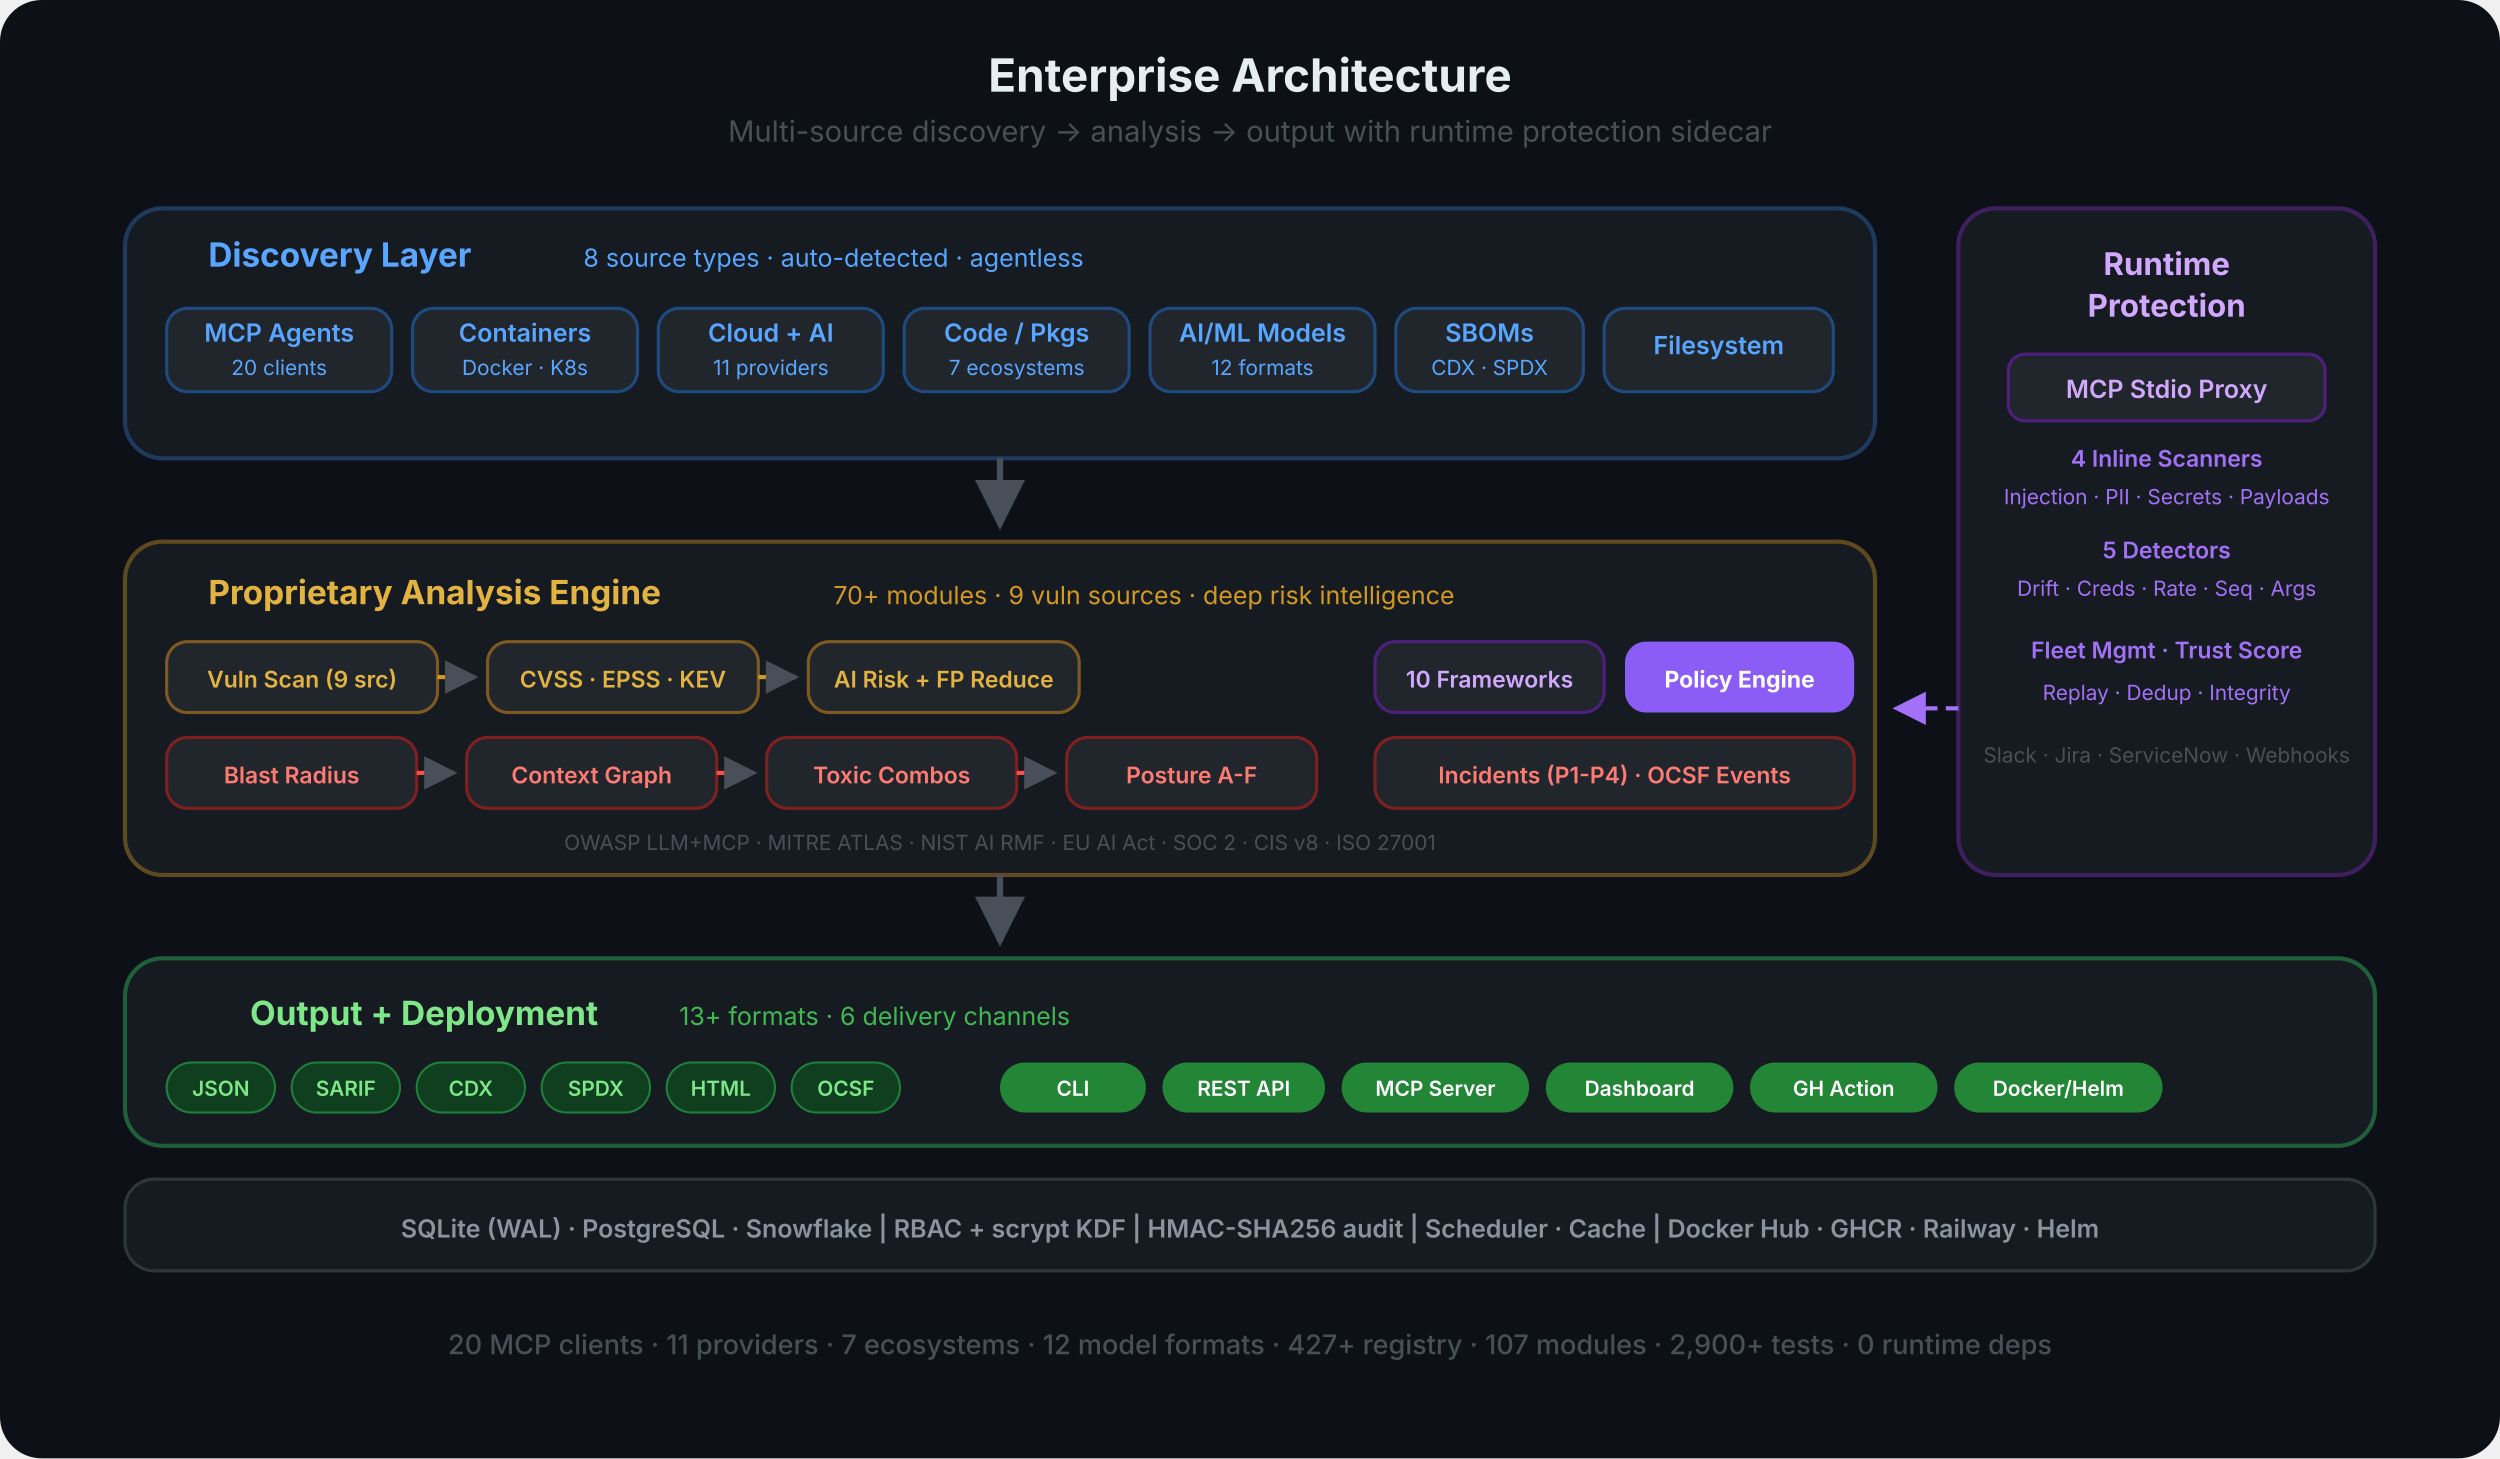
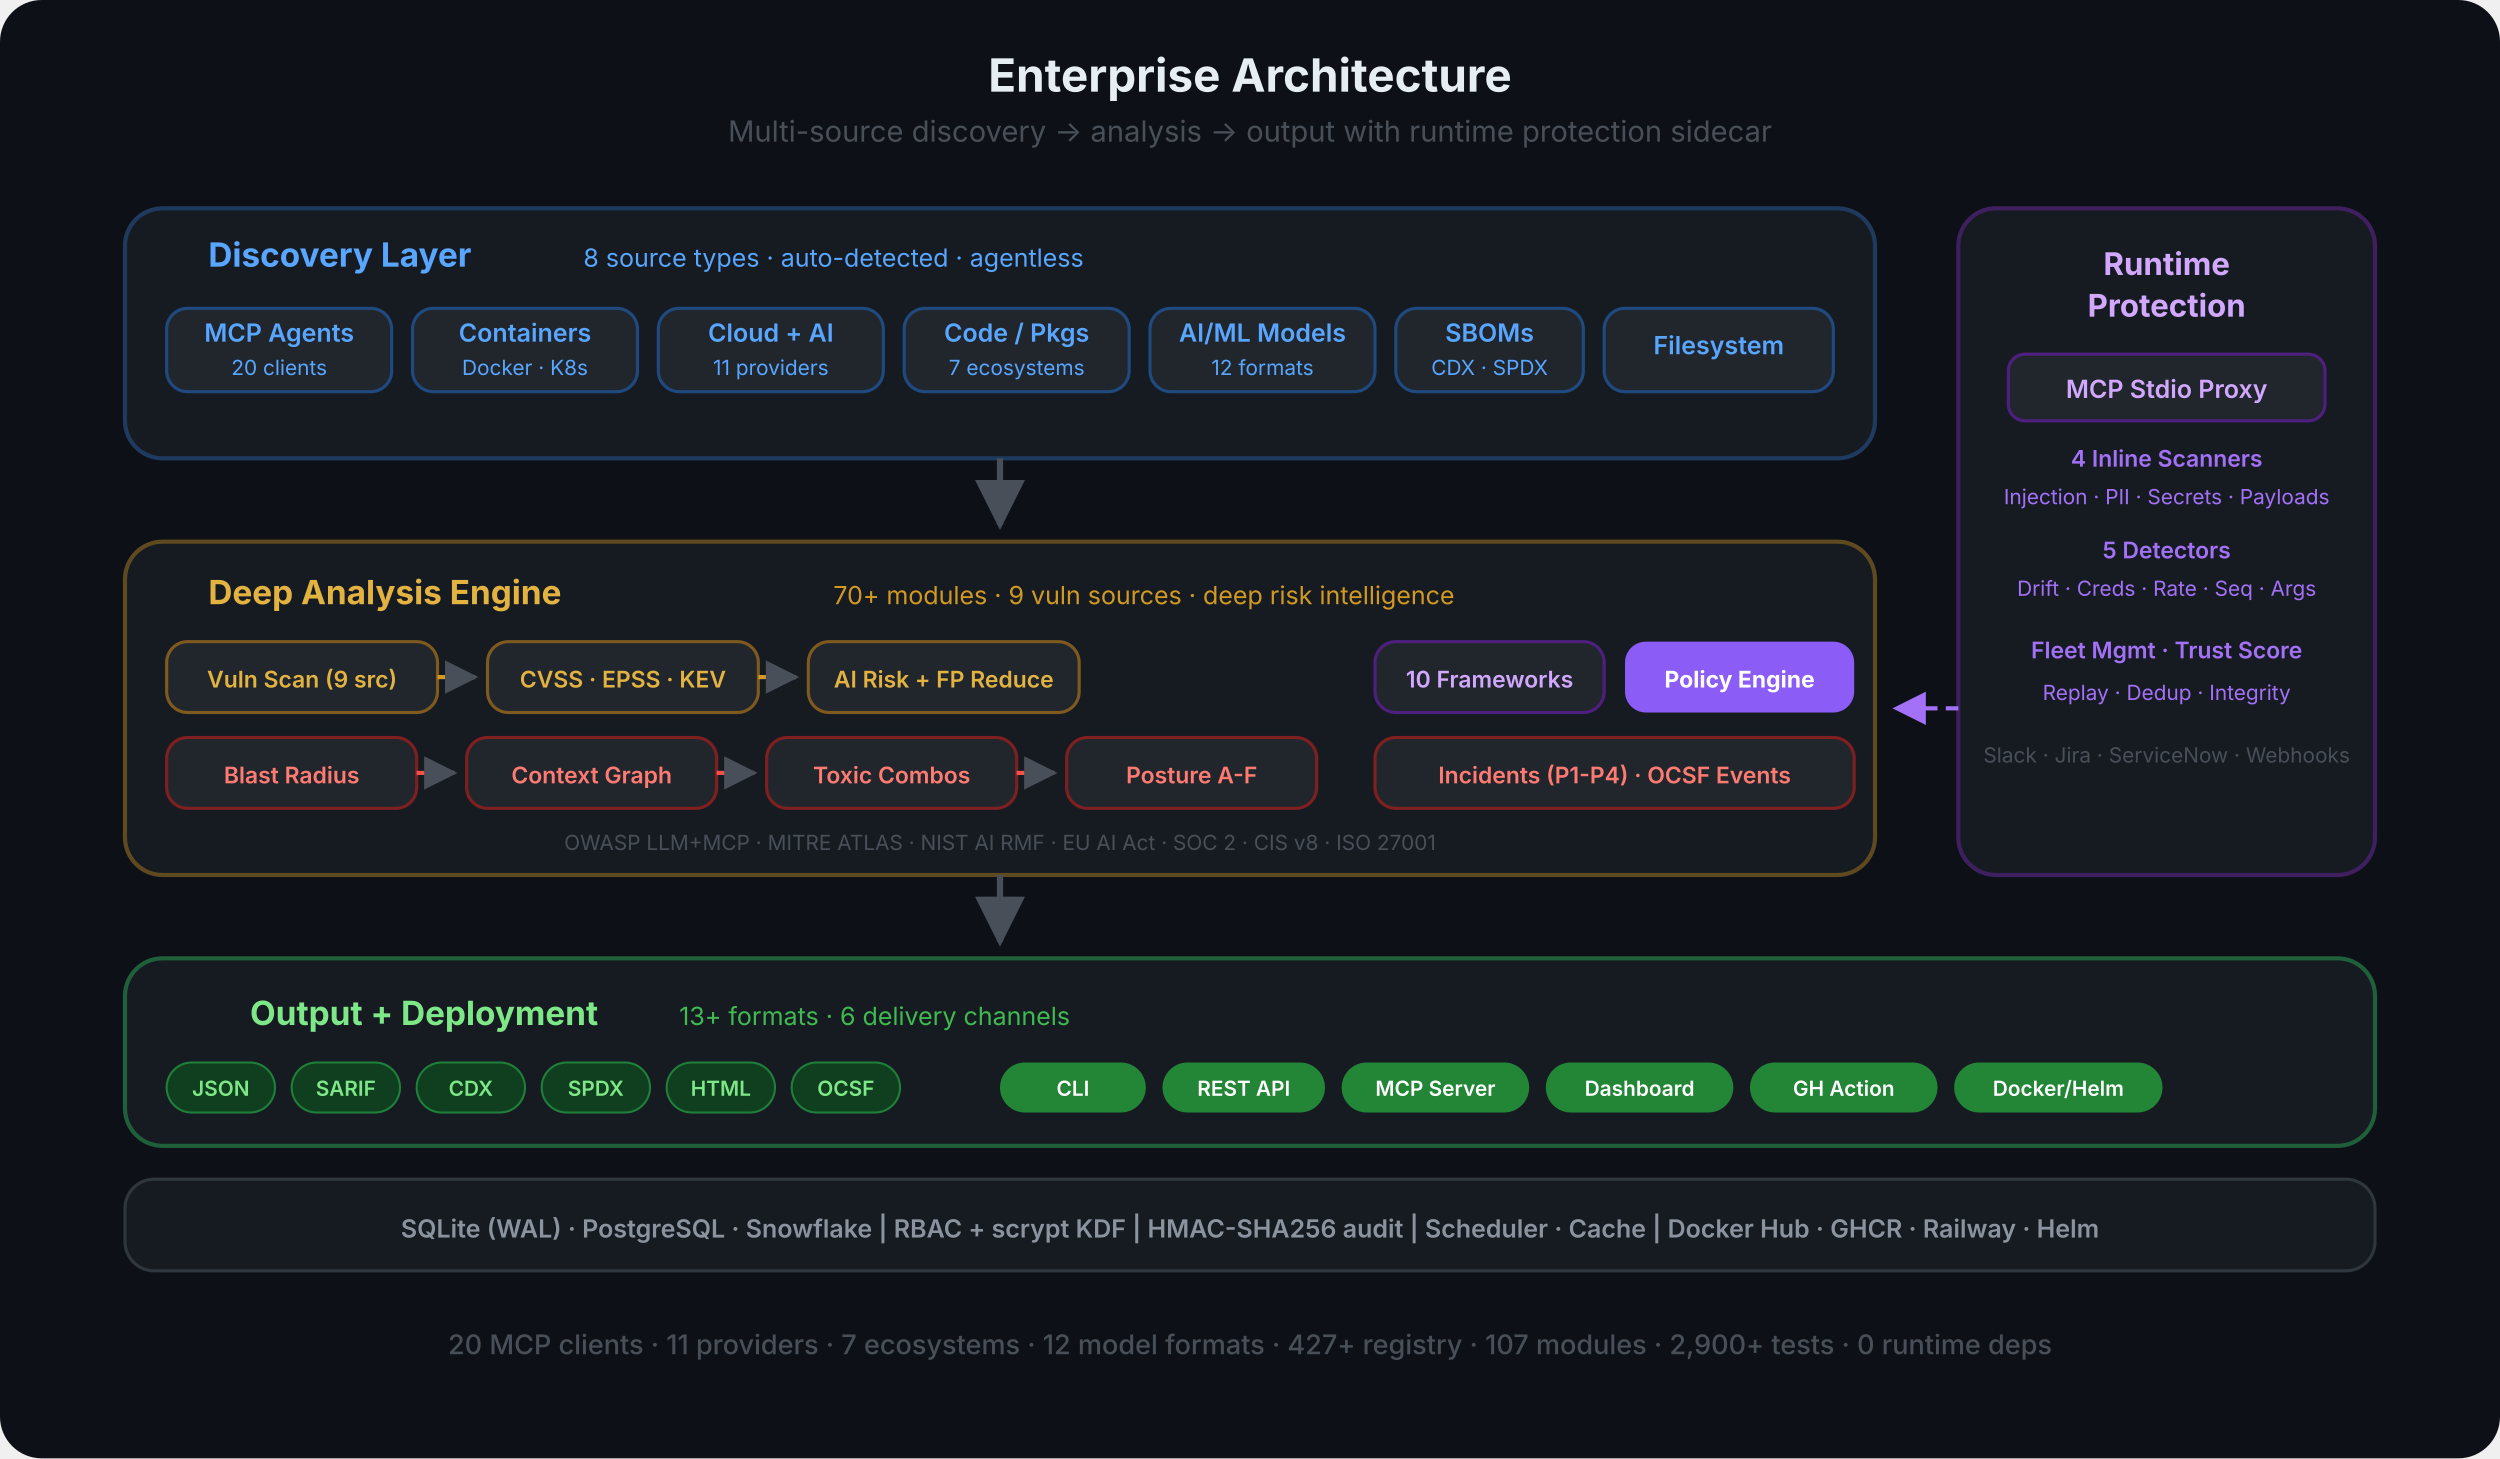
<svg xmlns="http://www.w3.org/2000/svg" viewBox="0 0 1200 700" fill="none">
  <defs>
    <marker id="eo-a" viewBox="0 0 10 10" refX="9" refY="5" markerWidth="8" markerHeight="8" orient="auto-start-reverse">
      <path d="M0 0 L10 5 L0 10 Z" fill="#484f58" />
    </marker>
    <marker id="eo-a-p" viewBox="0 0 10 10" refX="9" refY="5" markerWidth="8" markerHeight="8" orient="auto-start-reverse">
      <path d="M0 0 L10 5 L0 10 Z" fill="#a371f7" />
    </marker>
  </defs>
  <rect width="1200" height="700" rx="20" fill="#0d1117" />
  <text x="600" y="44" text-anchor="middle" font-family="-apple-system, BlinkMacSystemFont, 'Segoe UI', sans-serif" font-size="22" font-weight="700" fill="#e6edf3">Enterprise Architecture</text>
  <text x="600" y="68" text-anchor="middle" font-family="-apple-system, BlinkMacSystemFont, 'Segoe UI', sans-serif" font-size="14" fill="#484f58">Multi-source discovery  →  analysis  →  output  with runtime protection sidecar</text>
  <rect x="60" y="100" width="840" height="120" rx="18" fill="#161b22" stroke="#1f3a5f" stroke-width="2" />
  <text x="100" y="128" text-anchor="start" font-family="-apple-system, BlinkMacSystemFont, 'Segoe UI', sans-serif" font-size="16" font-weight="700" fill="#58a6ff">Discovery Layer</text>
  <text x="280" y="128" text-anchor="start" font-family="-apple-system, BlinkMacSystemFont, 'Segoe UI', sans-serif" font-size="12" fill="#58a6ff">8 source types · auto-detected · agentless</text>
  <rect x="80" y="148" width="108" height="40" rx="10" fill="#21262d" stroke="#1f4a7f" stroke-width="1.5" />
  <text x="134" y="164" text-anchor="middle" font-family="-apple-system, BlinkMacSystemFont, 'Segoe UI', sans-serif" font-size="12" font-weight="600" fill="#58a6ff">MCP Agents</text>
  <text x="134" y="180" text-anchor="middle" font-family="-apple-system, BlinkMacSystemFont, 'Segoe UI', sans-serif" font-size="10" fill="#58a6ff">20 clients</text>
  <rect x="198" y="148" width="108" height="40" rx="10" fill="#21262d" stroke="#1f4a7f" stroke-width="1.5" />
  <text x="252" y="164" text-anchor="middle" font-family="-apple-system, BlinkMacSystemFont, 'Segoe UI', sans-serif" font-size="12" font-weight="600" fill="#58a6ff">Containers</text>
  <text x="252" y="180" text-anchor="middle" font-family="-apple-system, BlinkMacSystemFont, 'Segoe UI', sans-serif" font-size="10" fill="#58a6ff">Docker · K8s</text>
  <rect x="316" y="148" width="108" height="40" rx="10" fill="#21262d" stroke="#1f4a7f" stroke-width="1.5" />
  <text x="370" y="164" text-anchor="middle" font-family="-apple-system, BlinkMacSystemFont, 'Segoe UI', sans-serif" font-size="12" font-weight="600" fill="#58a6ff">Cloud + AI</text>
  <text x="370" y="180" text-anchor="middle" font-family="-apple-system, BlinkMacSystemFont, 'Segoe UI', sans-serif" font-size="10" fill="#58a6ff">11 providers</text>
  <rect x="434" y="148" width="108" height="40" rx="10" fill="#21262d" stroke="#1f4a7f" stroke-width="1.5" />
  <text x="488" y="164" text-anchor="middle" font-family="-apple-system, BlinkMacSystemFont, 'Segoe UI', sans-serif" font-size="12" font-weight="600" fill="#58a6ff">Code / Pkgs</text>
  <text x="488" y="180" text-anchor="middle" font-family="-apple-system, BlinkMacSystemFont, 'Segoe UI', sans-serif" font-size="10" fill="#58a6ff">7 ecosystems</text>
  <rect x="552" y="148" width="108" height="40" rx="10" fill="#21262d" stroke="#1f4a7f" stroke-width="1.5" />
  <text x="606" y="164" text-anchor="middle" font-family="-apple-system, BlinkMacSystemFont, 'Segoe UI', sans-serif" font-size="12" font-weight="600" fill="#58a6ff">AI/ML Models</text>
  <text x="606" y="180" text-anchor="middle" font-family="-apple-system, BlinkMacSystemFont, 'Segoe UI', sans-serif" font-size="10" fill="#58a6ff">12 formats</text>
  <rect x="670" y="148" width="90" height="40" rx="10" fill="#21262d" stroke="#1f4a7f" stroke-width="1.5" />
  <text x="715" y="164" text-anchor="middle" font-family="-apple-system, BlinkMacSystemFont, 'Segoe UI', sans-serif" font-size="12" font-weight="600" fill="#58a6ff">SBOMs</text>
  <text x="715" y="180" text-anchor="middle" font-family="-apple-system, BlinkMacSystemFont, 'Segoe UI', sans-serif" font-size="10" fill="#58a6ff">CDX · SPDX</text>
  <rect x="770" y="148" width="110" height="40" rx="10" fill="#21262d" stroke="#1f4a7f" stroke-width="1.5" />
  <text x="825" y="170" text-anchor="middle" font-family="-apple-system, BlinkMacSystemFont, 'Segoe UI', sans-serif" font-size="12" font-weight="600" fill="#58a6ff">Filesystem</text>
  <path d="M480 220 L480 252" stroke="#484f58" stroke-width="3" fill="none" marker-end="url(#eo-a)" />
  <rect x="940" y="100" width="200" height="320" rx="18" fill="#161b22" stroke="#3f1f5f" stroke-width="2" />
  <text x="1040" y="132" text-anchor="middle" font-family="-apple-system, BlinkMacSystemFont, 'Segoe UI', sans-serif" font-size="15" font-weight="700" fill="#d2a8ff">Runtime</text>
  <text x="1040" y="152" text-anchor="middle" font-family="-apple-system, BlinkMacSystemFont, 'Segoe UI', sans-serif" font-size="15" font-weight="700" fill="#d2a8ff">Protection</text>
  <rect x="964" y="170" width="152" height="32" rx="8" fill="#21262d" stroke="#4f1f7f" stroke-width="1.5" />
  <text x="1040" y="191" text-anchor="middle" font-family="-apple-system, BlinkMacSystemFont, 'Segoe UI', sans-serif" font-size="12" font-weight="600" fill="#d2a8ff">MCP Stdio Proxy</text>
  <text x="1040" y="224" text-anchor="middle" font-family="-apple-system, BlinkMacSystemFont, 'Segoe UI', sans-serif" font-size="11" font-weight="600" fill="#a371f7">4 Inline Scanners</text>
  <text x="1040" y="242" text-anchor="middle" font-family="-apple-system, BlinkMacSystemFont, 'Segoe UI', sans-serif" font-size="10" fill="#a371f7">Injection · PII · Secrets · Payloads</text>
  <text x="1040" y="268" text-anchor="middle" font-family="-apple-system, BlinkMacSystemFont, 'Segoe UI', sans-serif" font-size="11" font-weight="600" fill="#a371f7">5 Detectors</text>
  <text x="1040" y="286" text-anchor="middle" font-family="-apple-system, BlinkMacSystemFont, 'Segoe UI', sans-serif" font-size="10" fill="#a371f7">Drift · Creds · Rate · Seq · Args</text>
  <text x="1040" y="316" text-anchor="middle" font-family="-apple-system, BlinkMacSystemFont, 'Segoe UI', sans-serif" font-size="11" font-weight="600" fill="#a371f7">Fleet Mgmt · Trust Score</text>
  <text x="1040" y="336" text-anchor="middle" font-family="-apple-system, BlinkMacSystemFont, 'Segoe UI', sans-serif" font-size="10" fill="#a371f7">Replay · Dedup · Integrity</text>
  <text x="1040" y="366" text-anchor="middle" font-family="-apple-system, BlinkMacSystemFont, 'Segoe UI', sans-serif" font-size="10" fill="#484f58">Slack · Jira · ServiceNow · Webhooks</text>
  <path d="M940 340 L910 340" stroke="#a371f7" stroke-width="2" fill="none" stroke-dasharray="6 4" marker-end="url(#eo-a-p)" />
  <rect x="60" y="260" width="840" height="160" rx="18" fill="#161b22" stroke="#5f4a1f" stroke-width="2" />
-   <text x="100" y="290" text-anchor="start" font-family="-apple-system, BlinkMacSystemFont, 'Segoe UI', sans-serif" font-size="16" font-weight="700" fill="#e3b341">Proprietary Analysis Engine</text>
+   <text x="100" y="290" text-anchor="start" font-family="-apple-system, BlinkMacSystemFont, 'Segoe UI', sans-serif" font-size="16" font-weight="700" fill="#e3b341">Deep Analysis Engine</text>
  <text x="400" y="290" text-anchor="start" font-family="-apple-system, BlinkMacSystemFont, 'Segoe UI', sans-serif" font-size="12" fill="#d29922">70+ modules · 9 vuln sources · deep risk intelligence</text>
  <rect x="80" y="308" width="130" height="34" rx="10" fill="#21262d" stroke="#7f5a1f" stroke-width="1.5" />
  <text x="145" y="330" text-anchor="middle" font-family="-apple-system, BlinkMacSystemFont, 'Segoe UI', sans-serif" font-size="11" font-weight="600" fill="#e3b341">Vuln Scan (9 src)</text>
  <path d="M210 325 L228 325" stroke="#d29922" stroke-width="2" fill="none" marker-end="url(#eo-a)" />
  <rect x="234" y="308" width="130" height="34" rx="10" fill="#21262d" stroke="#7f5a1f" stroke-width="1.5" />
  <text x="299" y="330" text-anchor="middle" font-family="-apple-system, BlinkMacSystemFont, 'Segoe UI', sans-serif" font-size="11" font-weight="600" fill="#e3b341">CVSS · EPSS · KEV</text>
  <path d="M364 325 L382 325" stroke="#d29922" stroke-width="2" fill="none" marker-end="url(#eo-a)" />
  <rect x="388" y="308" width="130" height="34" rx="10" fill="#21262d" stroke="#7f5a1f" stroke-width="1.5" />
  <text x="453" y="330" text-anchor="middle" font-family="-apple-system, BlinkMacSystemFont, 'Segoe UI', sans-serif" font-size="11" font-weight="600" fill="#e3b341">AI Risk + FP Reduce</text>
  <rect x="80" y="354" width="120" height="34" rx="10" fill="#21262d" stroke="#7f1f1f" stroke-width="1.5" />
  <text x="140" y="376" text-anchor="middle" font-family="-apple-system, BlinkMacSystemFont, 'Segoe UI', sans-serif" font-size="11" font-weight="600" fill="#ff7b72">Blast Radius</text>
  <path d="M200 371 L218 371" stroke="#f85149" stroke-width="2" fill="none" marker-end="url(#eo-a)" />
  <rect x="224" y="354" width="120" height="34" rx="10" fill="#21262d" stroke="#7f1f1f" stroke-width="1.5" />
  <text x="284" y="376" text-anchor="middle" font-family="-apple-system, BlinkMacSystemFont, 'Segoe UI', sans-serif" font-size="11" font-weight="600" fill="#ff7b72">Context Graph</text>
  <path d="M344 371 L362 371" stroke="#f85149" stroke-width="2" fill="none" marker-end="url(#eo-a)" />
  <rect x="368" y="354" width="120" height="34" rx="10" fill="#21262d" stroke="#7f1f1f" stroke-width="1.5" />
  <text x="428" y="376" text-anchor="middle" font-family="-apple-system, BlinkMacSystemFont, 'Segoe UI', sans-serif" font-size="11" font-weight="600" fill="#ff7b72">Toxic Combos</text>
  <path d="M488 371 L506 371" stroke="#f85149" stroke-width="2" fill="none" marker-end="url(#eo-a)" />
  <rect x="512" y="354" width="120" height="34" rx="10" fill="#21262d" stroke="#7f1f1f" stroke-width="1.5" />
  <text x="572" y="376" text-anchor="middle" font-family="-apple-system, BlinkMacSystemFont, 'Segoe UI', sans-serif" font-size="11" font-weight="600" fill="#ff7b72">Posture A-F</text>
  <rect x="660" y="308" width="110" height="34" rx="10" fill="#21262d" stroke="#4f1f7f" stroke-width="1.5" />
  <text x="715" y="330" text-anchor="middle" font-family="-apple-system, BlinkMacSystemFont, 'Segoe UI', sans-serif" font-size="11" font-weight="600" fill="#d2a8ff">10 Frameworks</text>
  <rect x="780" y="308" width="110" height="34" rx="10" fill="#8b5cf6" />
  <text x="835" y="330" text-anchor="middle" font-family="-apple-system, BlinkMacSystemFont, 'Segoe UI', sans-serif" font-size="11" font-weight="700" fill="#fff">Policy Engine</text>
  <rect x="660" y="354" width="230" height="34" rx="10" fill="#21262d" stroke="#7f1f1f" stroke-width="1.5" />
  <text x="775" y="376" text-anchor="middle" font-family="-apple-system, BlinkMacSystemFont, 'Segoe UI', sans-serif" font-size="11" font-weight="600" fill="#ff7b72">Incidents (P1-P4) · OCSF Events</text>
  <text x="480" y="408" text-anchor="middle" font-family="-apple-system, BlinkMacSystemFont, 'Segoe UI', sans-serif" font-size="10" fill="#484f58">OWASP LLM+MCP · MITRE ATLAS · NIST AI RMF · EU AI Act · SOC 2 · CIS v8 · ISO 27001</text>
  <path d="M480 420 L480 452" stroke="#484f58" stroke-width="3" fill="none" marker-end="url(#eo-a)" />
  <rect x="60" y="460" width="1080" height="90" rx="18" fill="#161b22" stroke="#1f5f3a" stroke-width="2" />
  <text x="120" y="492" text-anchor="start" font-family="-apple-system, BlinkMacSystemFont, 'Segoe UI', sans-serif" font-size="16" font-weight="700" fill="#7ee787">Output + Deployment</text>
  <text x="326" y="492" text-anchor="start" font-family="-apple-system, BlinkMacSystemFont, 'Segoe UI', sans-serif" font-size="12" fill="#3fb950">13+ formats · 6 delivery channels</text>
  <rect x="80" y="510" width="52" height="24" rx="12" fill="#0f3f1f" stroke="#1f7f3a" stroke-width="1" />
  <text x="106" y="526" text-anchor="middle" font-family="-apple-system, BlinkMacSystemFont, 'Segoe UI', sans-serif" font-size="10" font-weight="600" fill="#7ee787">JSON</text>
  <rect x="140" y="510" width="52" height="24" rx="12" fill="#0f3f1f" stroke="#1f7f3a" stroke-width="1" />
  <text x="166" y="526" text-anchor="middle" font-family="-apple-system, BlinkMacSystemFont, 'Segoe UI', sans-serif" font-size="10" font-weight="600" fill="#7ee787">SARIF</text>
  <rect x="200" y="510" width="52" height="24" rx="12" fill="#0f3f1f" stroke="#1f7f3a" stroke-width="1" />
  <text x="226" y="526" text-anchor="middle" font-family="-apple-system, BlinkMacSystemFont, 'Segoe UI', sans-serif" font-size="10" font-weight="600" fill="#7ee787">CDX</text>
  <rect x="260" y="510" width="52" height="24" rx="12" fill="#0f3f1f" stroke="#1f7f3a" stroke-width="1" />
  <text x="286" y="526" text-anchor="middle" font-family="-apple-system, BlinkMacSystemFont, 'Segoe UI', sans-serif" font-size="10" font-weight="600" fill="#7ee787">SPDX</text>
  <rect x="320" y="510" width="52" height="24" rx="12" fill="#0f3f1f" stroke="#1f7f3a" stroke-width="1" />
  <text x="346" y="526" text-anchor="middle" font-family="-apple-system, BlinkMacSystemFont, 'Segoe UI', sans-serif" font-size="10" font-weight="600" fill="#7ee787">HTML</text>
  <rect x="380" y="510" width="52" height="24" rx="12" fill="#0f3f1f" stroke="#1f7f3a" stroke-width="1" />
  <text x="406" y="526" text-anchor="middle" font-family="-apple-system, BlinkMacSystemFont, 'Segoe UI', sans-serif" font-size="10" font-weight="600" fill="#7ee787">OCSF</text>
  <rect x="480" y="510" width="70" height="24" rx="12" fill="#238636" />
  <text x="515" y="526" text-anchor="middle" font-family="-apple-system, BlinkMacSystemFont, 'Segoe UI', sans-serif" font-size="10" font-weight="600" fill="#fff">CLI</text>
  <rect x="558" y="510" width="78" height="24" rx="12" fill="#238636" />
  <text x="597" y="526" text-anchor="middle" font-family="-apple-system, BlinkMacSystemFont, 'Segoe UI', sans-serif" font-size="10" font-weight="600" fill="#fff">REST API</text>
  <rect x="644" y="510" width="90" height="24" rx="12" fill="#238636" />
  <text x="689" y="526" text-anchor="middle" font-family="-apple-system, BlinkMacSystemFont, 'Segoe UI', sans-serif" font-size="10" font-weight="600" fill="#fff">MCP Server</text>
  <rect x="742" y="510" width="90" height="24" rx="12" fill="#238636" />
  <text x="787" y="526" text-anchor="middle" font-family="-apple-system, BlinkMacSystemFont, 'Segoe UI', sans-serif" font-size="10" font-weight="600" fill="#fff">Dashboard</text>
  <rect x="840" y="510" width="90" height="24" rx="12" fill="#238636" />
  <text x="885" y="526" text-anchor="middle" font-family="-apple-system, BlinkMacSystemFont, 'Segoe UI', sans-serif" font-size="10" font-weight="600" fill="#fff">GH Action</text>
  <rect x="938" y="510" width="100" height="24" rx="12" fill="#238636" />
  <text x="988" y="526" text-anchor="middle" font-family="-apple-system, BlinkMacSystemFont, 'Segoe UI', sans-serif" font-size="10" font-weight="600" fill="#fff">Docker/Helm</text>
  <rect x="60" y="566" width="1080" height="44" rx="14" fill="#161b22" stroke="#30363d" stroke-width="1.5" />
  <text x="600" y="594" text-anchor="middle" font-family="-apple-system, BlinkMacSystemFont, 'Segoe UI', sans-serif" font-size="12" font-weight="600" fill="#8b949e">SQLite (WAL) · PostgreSQL · Snowflake  |  RBAC + scrypt KDF  |  HMAC-SHA256 audit  |  Scheduler · Cache  |  Docker Hub · GHCR · Railway · Helm</text>
  <text x="600" y="650" text-anchor="middle" font-family="-apple-system, BlinkMacSystemFont, 'Segoe UI', sans-serif" font-size="13" font-weight="500" fill="#484f58">20 MCP clients · 11 providers · 7 ecosystems · 12 model formats · 427+ registry · 107 modules · 2,900+ tests · 0 runtime deps</text>
</svg>
